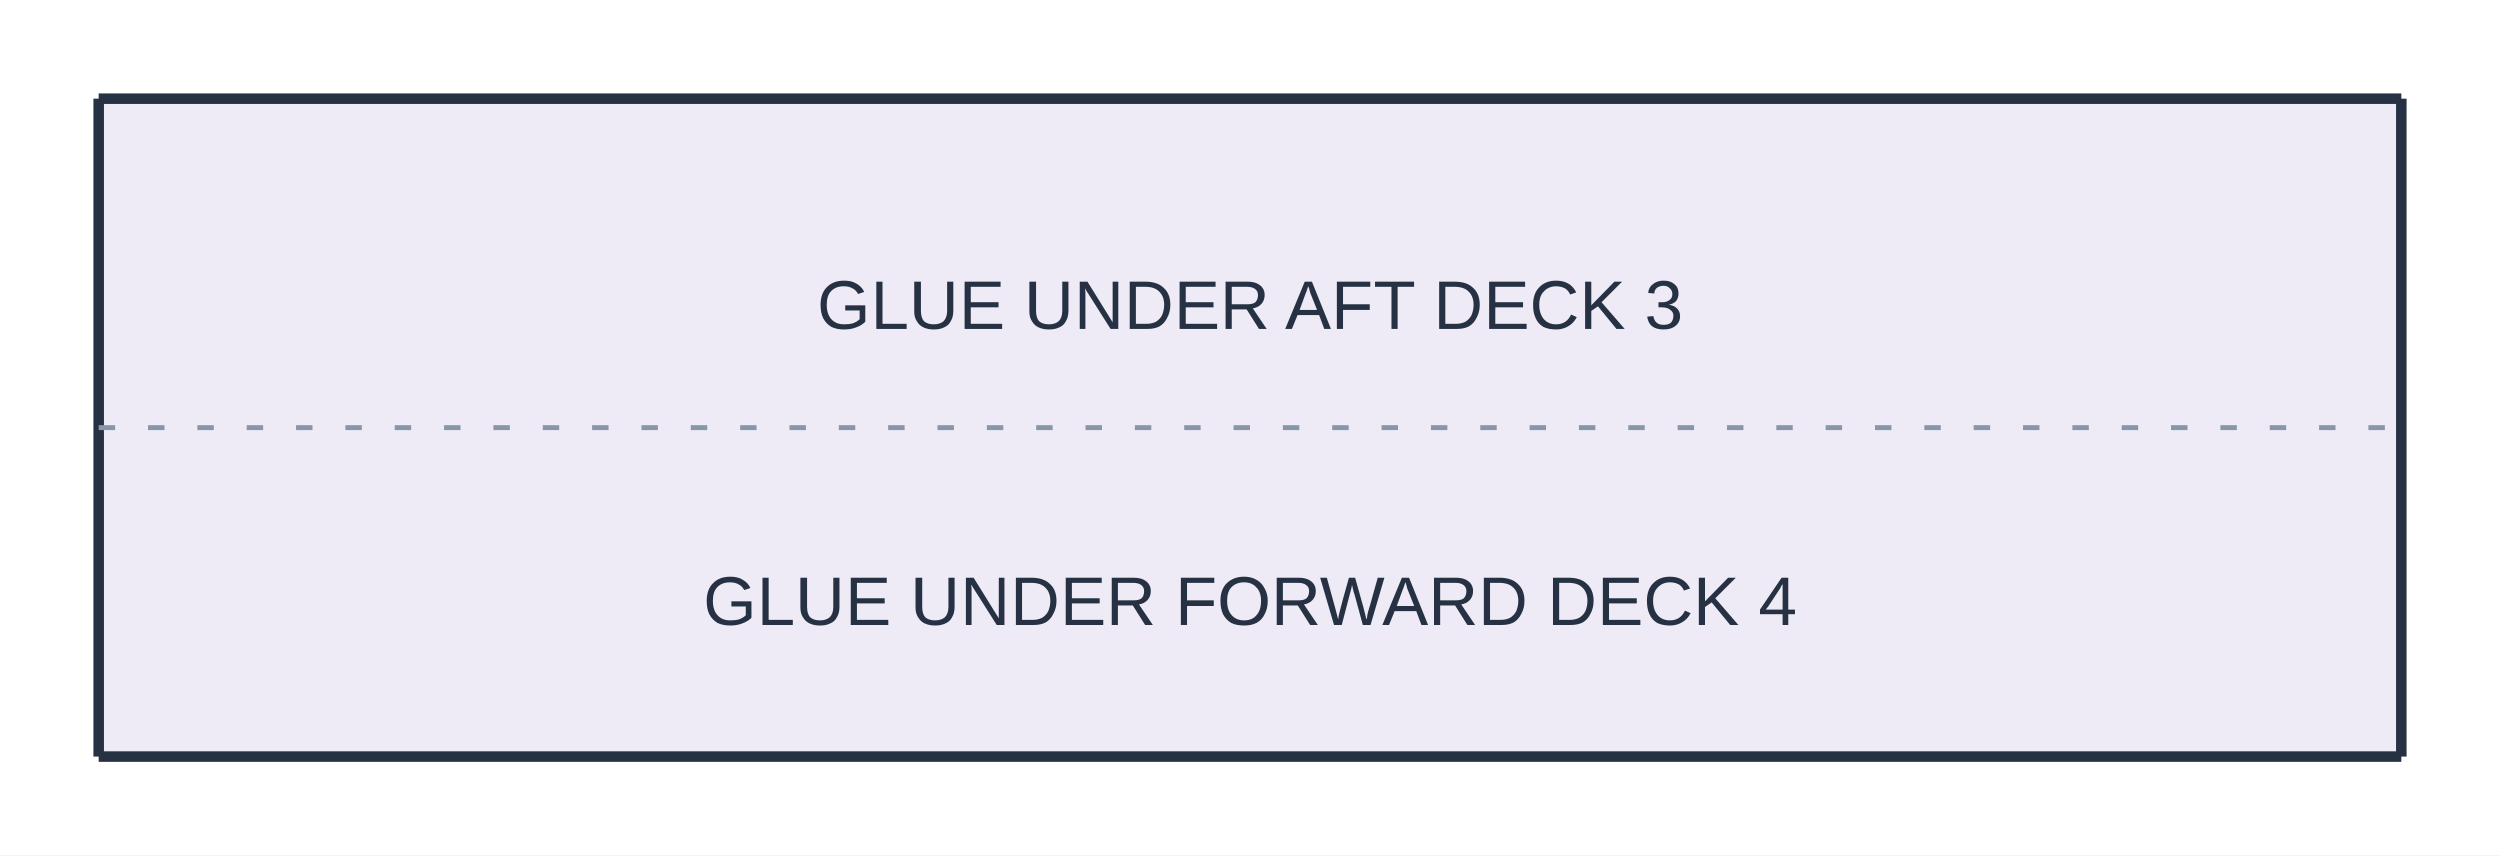
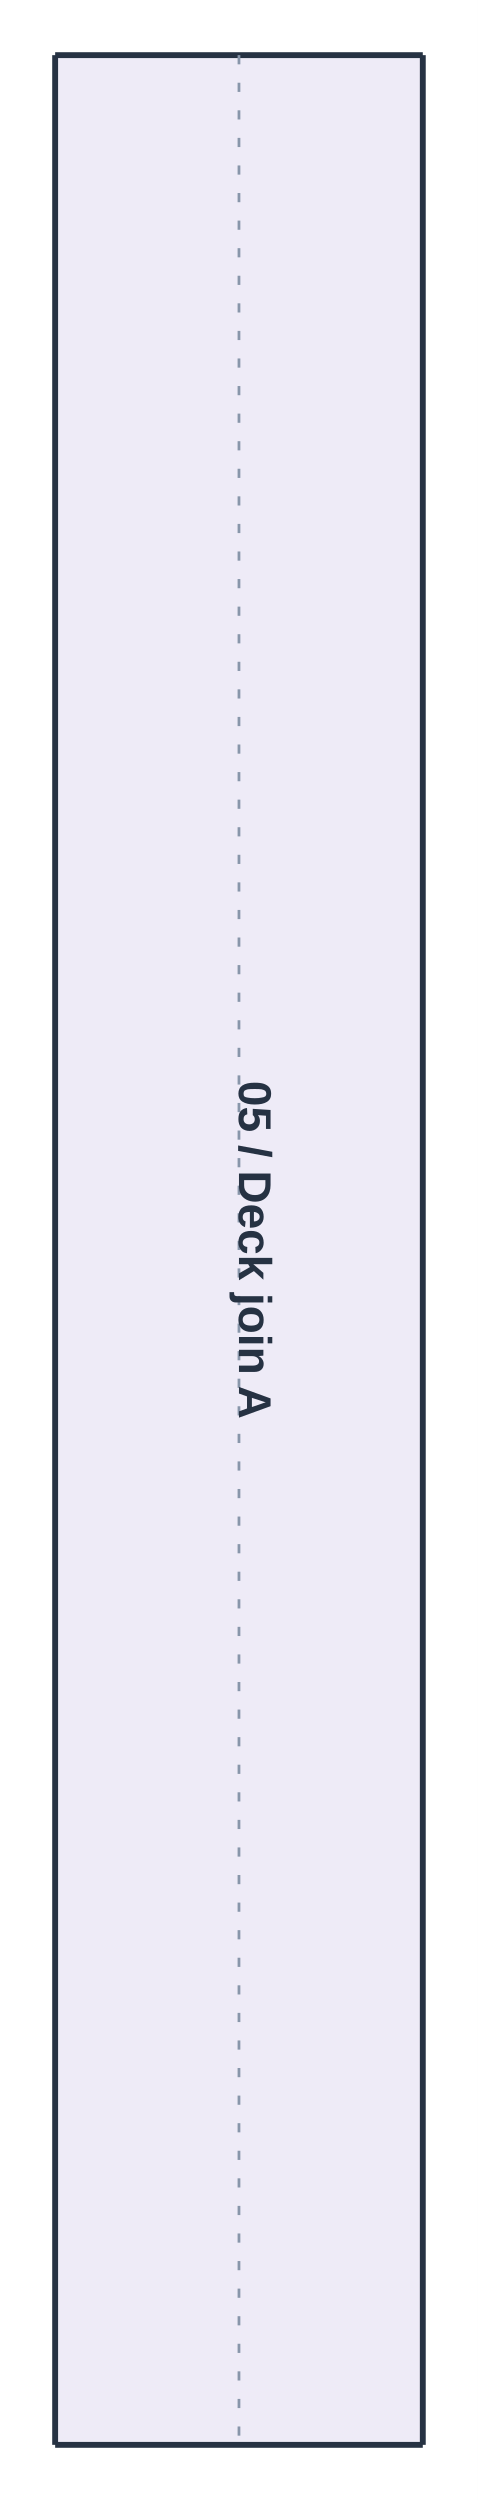
- <svg xmlns="http://www.w3.org/2000/svg" width="76mm" height="26mm" viewBox="24 145 76 26">
-   <rect x="24" y="145" width="76" height="26" fill="white" />
-   <polygon points="27.000,148.000 97.000,148.000 97.000,168.000 27.000,168.000" fill="#eeebf7" stroke="none" stroke-width="0.2" />
-   <line x1="27.000" y1="148.000" x2="97.000" y2="148.000" stroke="#263243" stroke-width="0.32" />
-   <line x1="97.000" y1="148.000" x2="97.000" y2="168.000" stroke="#263243" stroke-width="0.32" />
-   <line x1="97.000" y1="168.000" x2="27.000" y2="168.000" stroke="#263243" stroke-width="0.32" />
-   <line x1="27.000" y1="168.000" x2="27.000" y2="148.000" stroke="#263243" stroke-width="0.32" />
-   <line x1="27.000" y1="158.000" x2="97.000" y2="158.000" stroke="#8896aa" stroke-width="0.15" stroke-dasharray="0.5 1" />
-   <text x="62.000" y="155.000" transform="rotate(0 62 155)" font-family="Arial, sans-serif" font-size="2.1" font-weight="400" fill="#263243" text-anchor="middle">GLUE UNDER AFT DECK 3</text>
-   <text x="62.000" y="164.000" transform="rotate(0 62 164)" font-family="Arial, sans-serif" font-size="2.1" font-weight="400" fill="#263243" text-anchor="middle">GLUE UNDER FORWARD DECK 4</text>
+ <svg xmlns="http://www.w3.org/2000/svg" width="26mm" height="136mm" viewBox="204 33 26 136">
+   <rect x="204" y="33" width="26" height="136" fill="white" />
+   <polygon points="207.000,36.000 227.000,36.000 227.000,166.000 207.000,166.000" fill="#eeebf7" stroke="none" stroke-width="0.2" />
+   <line x1="207.000" y1="36.000" x2="227.000" y2="36.000" stroke="#263243" stroke-width="0.32" />
+   <line x1="227.000" y1="36.000" x2="227.000" y2="166.000" stroke="#263243" stroke-width="0.32" />
+   <line x1="227.000" y1="166.000" x2="207.000" y2="166.000" stroke="#263243" stroke-width="0.32" />
+   <line x1="207.000" y1="166.000" x2="207.000" y2="36.000" stroke="#263243" stroke-width="0.32" />
+   <line x1="217.000" y1="36.000" x2="217.000" y2="166.000" stroke="#8896aa" stroke-width="0.15" stroke-dasharray="0.5 1" />
+   <text x="217.000" y="101.000" transform="rotate(90 217 101.0)" font-family="Arial, sans-serif" font-size="2.5" font-weight="700" fill="#263243" text-anchor="middle">05 / Deck join A</text>
</svg>
